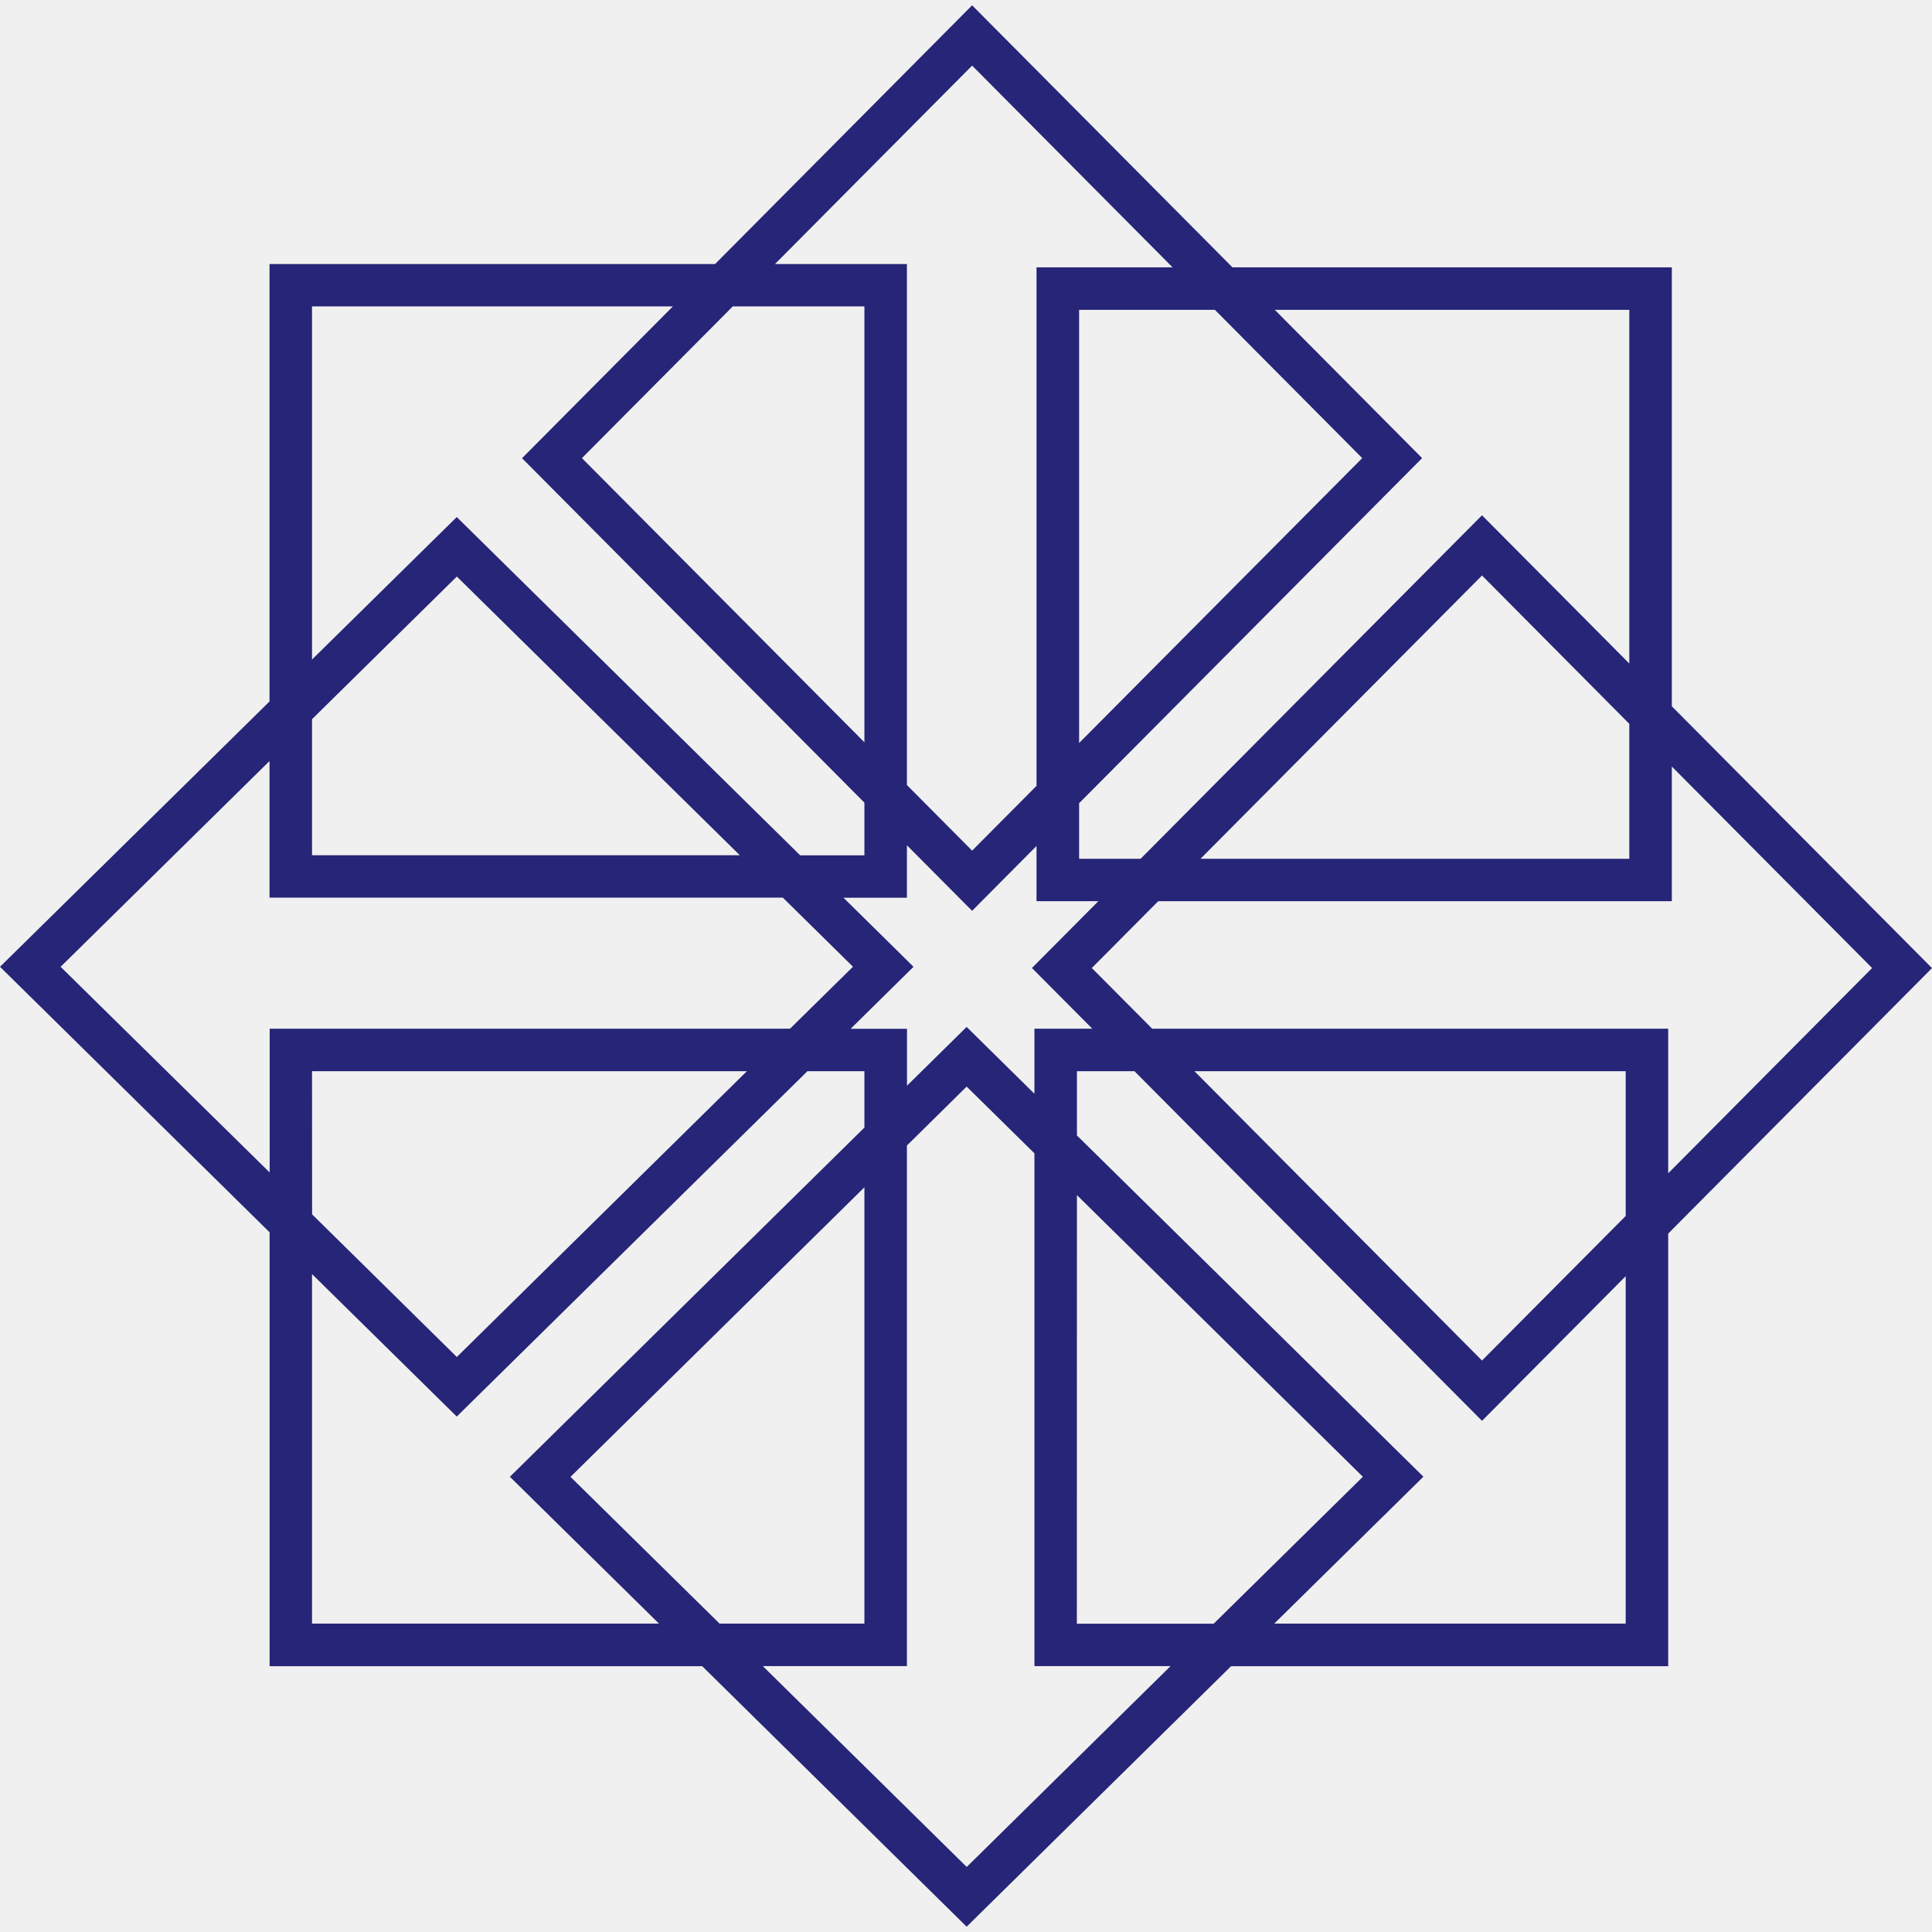
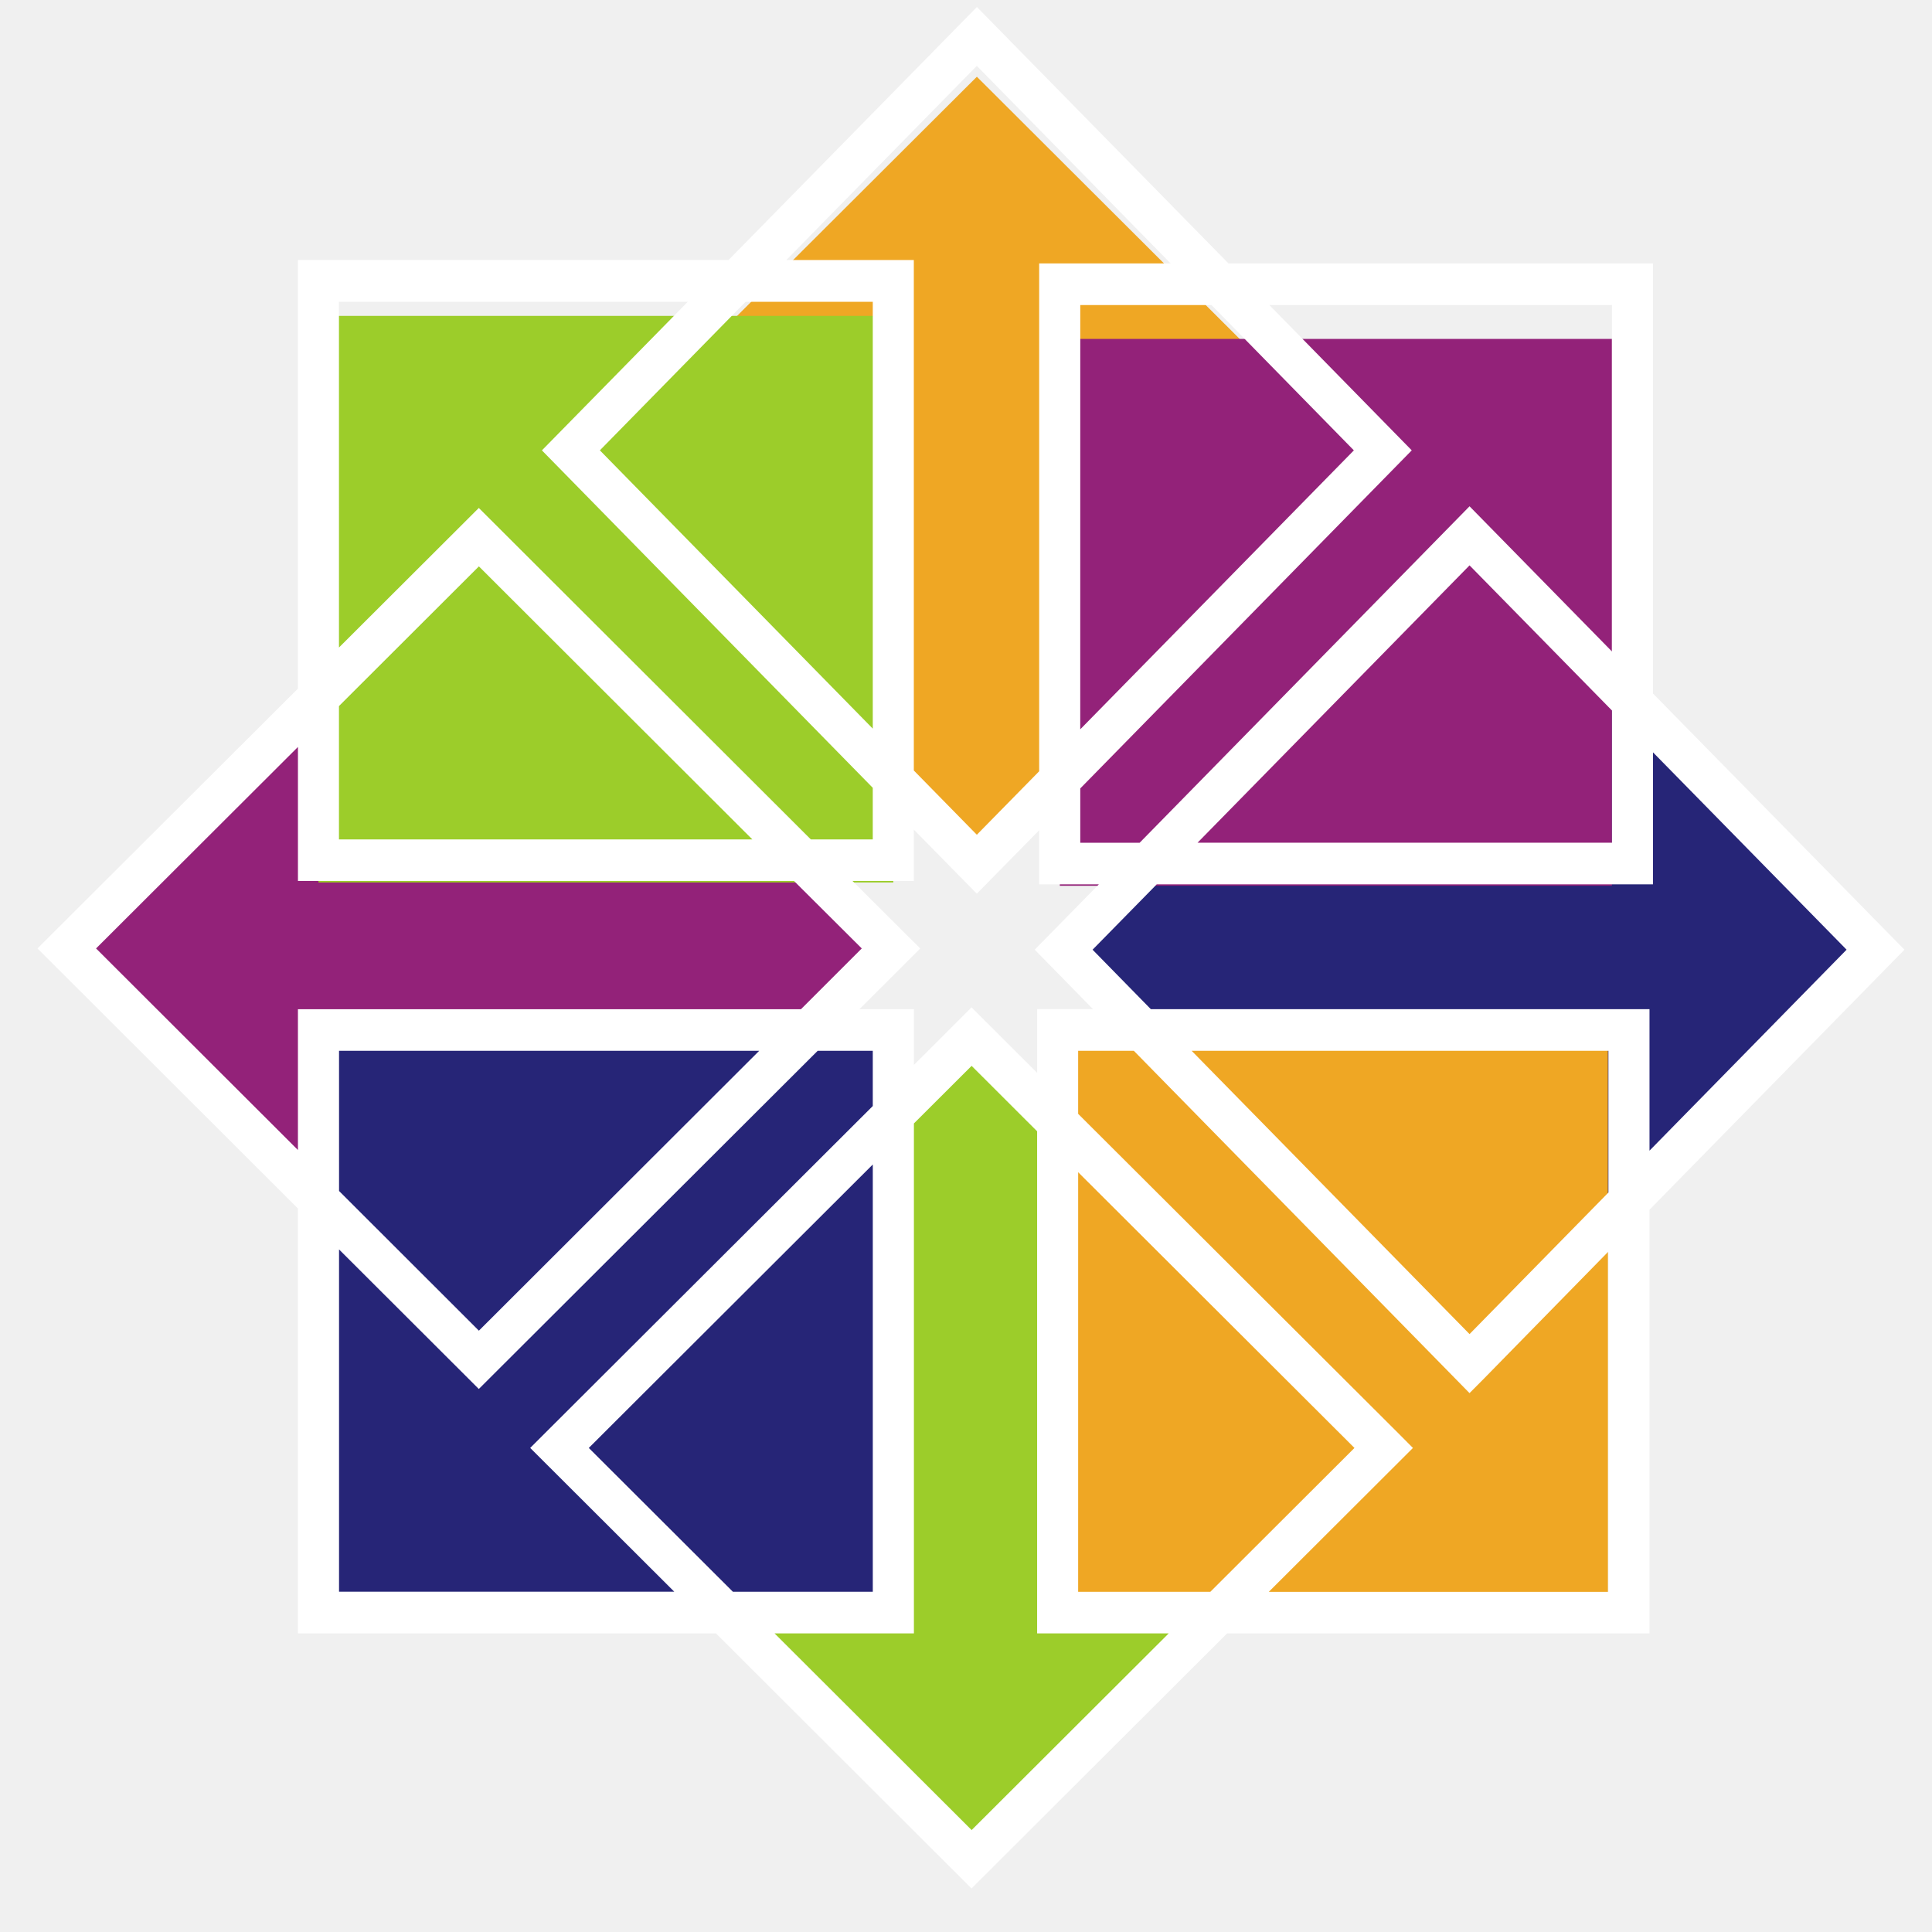
- <svg xmlns="http://www.w3.org/2000/svg" role="img" viewBox="0 0 24 24">
-   <path fill="#262577" d="M12.076.066L8.883 3.28H3.348v5.434L0 12.01l3.349 3.298v5.39h5.374l3.285 3.236 3.285-3.236h5.43v-5.374L24 12.026l-3.232-3.252V3.321H15.31zm0 .749l2.49 2.506h-1.69v6.441l-.8.805-.81-.815V3.28H9.627zm-8.2 2.991h4.483L6.485 5.692l4.253 4.279v.654H9.94L5.674 6.423l-1.798 1.77zm5.227 0h1.635v5.415l-3.509-3.53zm4.302.043h1.687l1.83 1.842-3.517 3.539zm2.431 0h4.404v4.394l-1.83-1.842-4.241 4.267h-.764v-.69l4.261-4.287zm2.574 3.3l1.83 1.843v1.676h-5.327zm-12.735.013l3.515 3.462H3.876v-1.69zM3.348 9.454v1.697h6.377l.871.858-.782.77H3.35v1.786L.753 12.01zm17.42.068l2.488 2.503-2.533 2.55v-1.796h-6.41l-.75-.754.825-.83h6.38zm-9.502.978l.81.815.186-.188.614-.618v.686h.768l-.825.83.75.754h-.719v.808l-.842-.83-.741.73v-.707h-.7l.781-.77-.188-.186-.682-.672h.788zm-7.39 2.807h5.402l-3.603 3.55-1.798-1.772zm6.154 0h.708v.7l-4.404 4.338 1.852 1.824h-4.31v-4.342l1.798 1.77zm3.348 0h.715l4.317 4.343.186-.187 1.599-1.61v4.316h-4.366l1.853-1.825-.188-.185-4.116-4.054zm1.46 0h5.357v1.798l-1.785 1.796zm-2.83.191l.842.829v6.37h1.691l-2.532 2.495-2.533-2.495h1.79V14.23zm-1.27 1.251v5.42H8.939l-1.852-1.823zm2.64.097l3.552 3.499-1.853 1.825h-1.7z" />
+ <svg xmlns="http://www.w3.org/2000/svg" role="img" viewBox="0 0 128 128">
+   <path d="M59.033 64.192l-27.305 26.66-27.302-26.66 27.302-26.651zm0 0" fill="#932279" />
+   <path d="M64.72 58.736L37.824 31.91 64.72 5.084 91.61 31.91zm0 0" fill="#efa724" />
+   <path d="M91.675 96.563l-27.307 26.661-27.3-26.661 27.302-26.65zm0 0" fill="#9ccd2a" />
+   <path d="M97.362 91.108L70.466 64.277l26.895-26.821 26.895 26.821zm0 0" fill="#262577" />
+   <path d="M70.066 69.484h36.461v36.401H70.066zm0 0" fill="#efa724" />
+   <path d="M70.216 22.454h36.577v36.231H70.216zm0 0" fill="#932279" />
+   <path d="M21.1 69.484h38.084v37.753H21.1zm0 0" fill="#262577" />
+   <path d="M21.1 20.928h38.084v37.538H21.1zm0 0" fill="#9ccd2a" />
+   <path d="M64.722.464L48.268 17.227H19.739v28.395L2.483 62.837l17.256 17.229v28.149h27.697l16.93 16.901 16.935-16.901h27.983V80.148l16.89-17.229-16.66-16.973V17.454H81.392zm-.005 3.9l12.841 13.089h-8.71v33.645l-4.13 4.206-4.175-4.257v-33.82h-8.445zm-42.26 15.633h23.107l-9.661 9.841 21.92 22.356v3.418h-4.105L31.723 33.653 22.458 42.9zm26.937 0h8.43v28.277L39.743 29.836zm22.177.215h8.695l9.431 9.626L71.569 48.32zm12.529 0h22.697v22.951l-9.436-9.62-21.856 22.291h-3.934v-3.599l21.961-22.398zm13.261 17.245l9.436 9.615v8.761H79.339zm-65.633.067l18.117 18.089H22.457V46.78zM19.74 49.487v8.878h32.864l4.49 4.472-4.03 4.027H19.739v9.328L6.364 62.837zm89.776.358l12.825 13.074-13.057 13.315V66.86H76.246l-3.86-3.94 4.249-4.329h32.878zm-48.974 5.117l4.175 4.247 4.13-4.201v3.581h3.955l-4.249 4.329 3.86 3.94h-3.7v4.222l-4.346-4.339-3.819 3.817v-3.694H56.94l4.03-4.027-.966-.956-3.524-3.516h4.065zm-38.08 14.656H50.3L31.728 88.161l-9.265-9.256zm31.712 0h3.65v3.659L35.127 95.928l9.546 9.527H22.462V82.777l9.261 9.247zm17.256 0h3.689l22.241 22.68.961-.967 8.24-8.413v22.546H84.06l9.551-9.533-.966-.972L71.43 73.795zm7.519 0h27.613v9.39l-9.201 9.379zm-14.577.998l4.34 4.335v33.267h8.716l-13.055 13.028-13.055-13.028h9.231V74.431zm-6.547 6.534v28.307h-9.27l-9.546-9.527zm13.606.512L89.737 95.93l-9.551 9.533H71.43zm0 0" fill="#fff" />
</svg>
